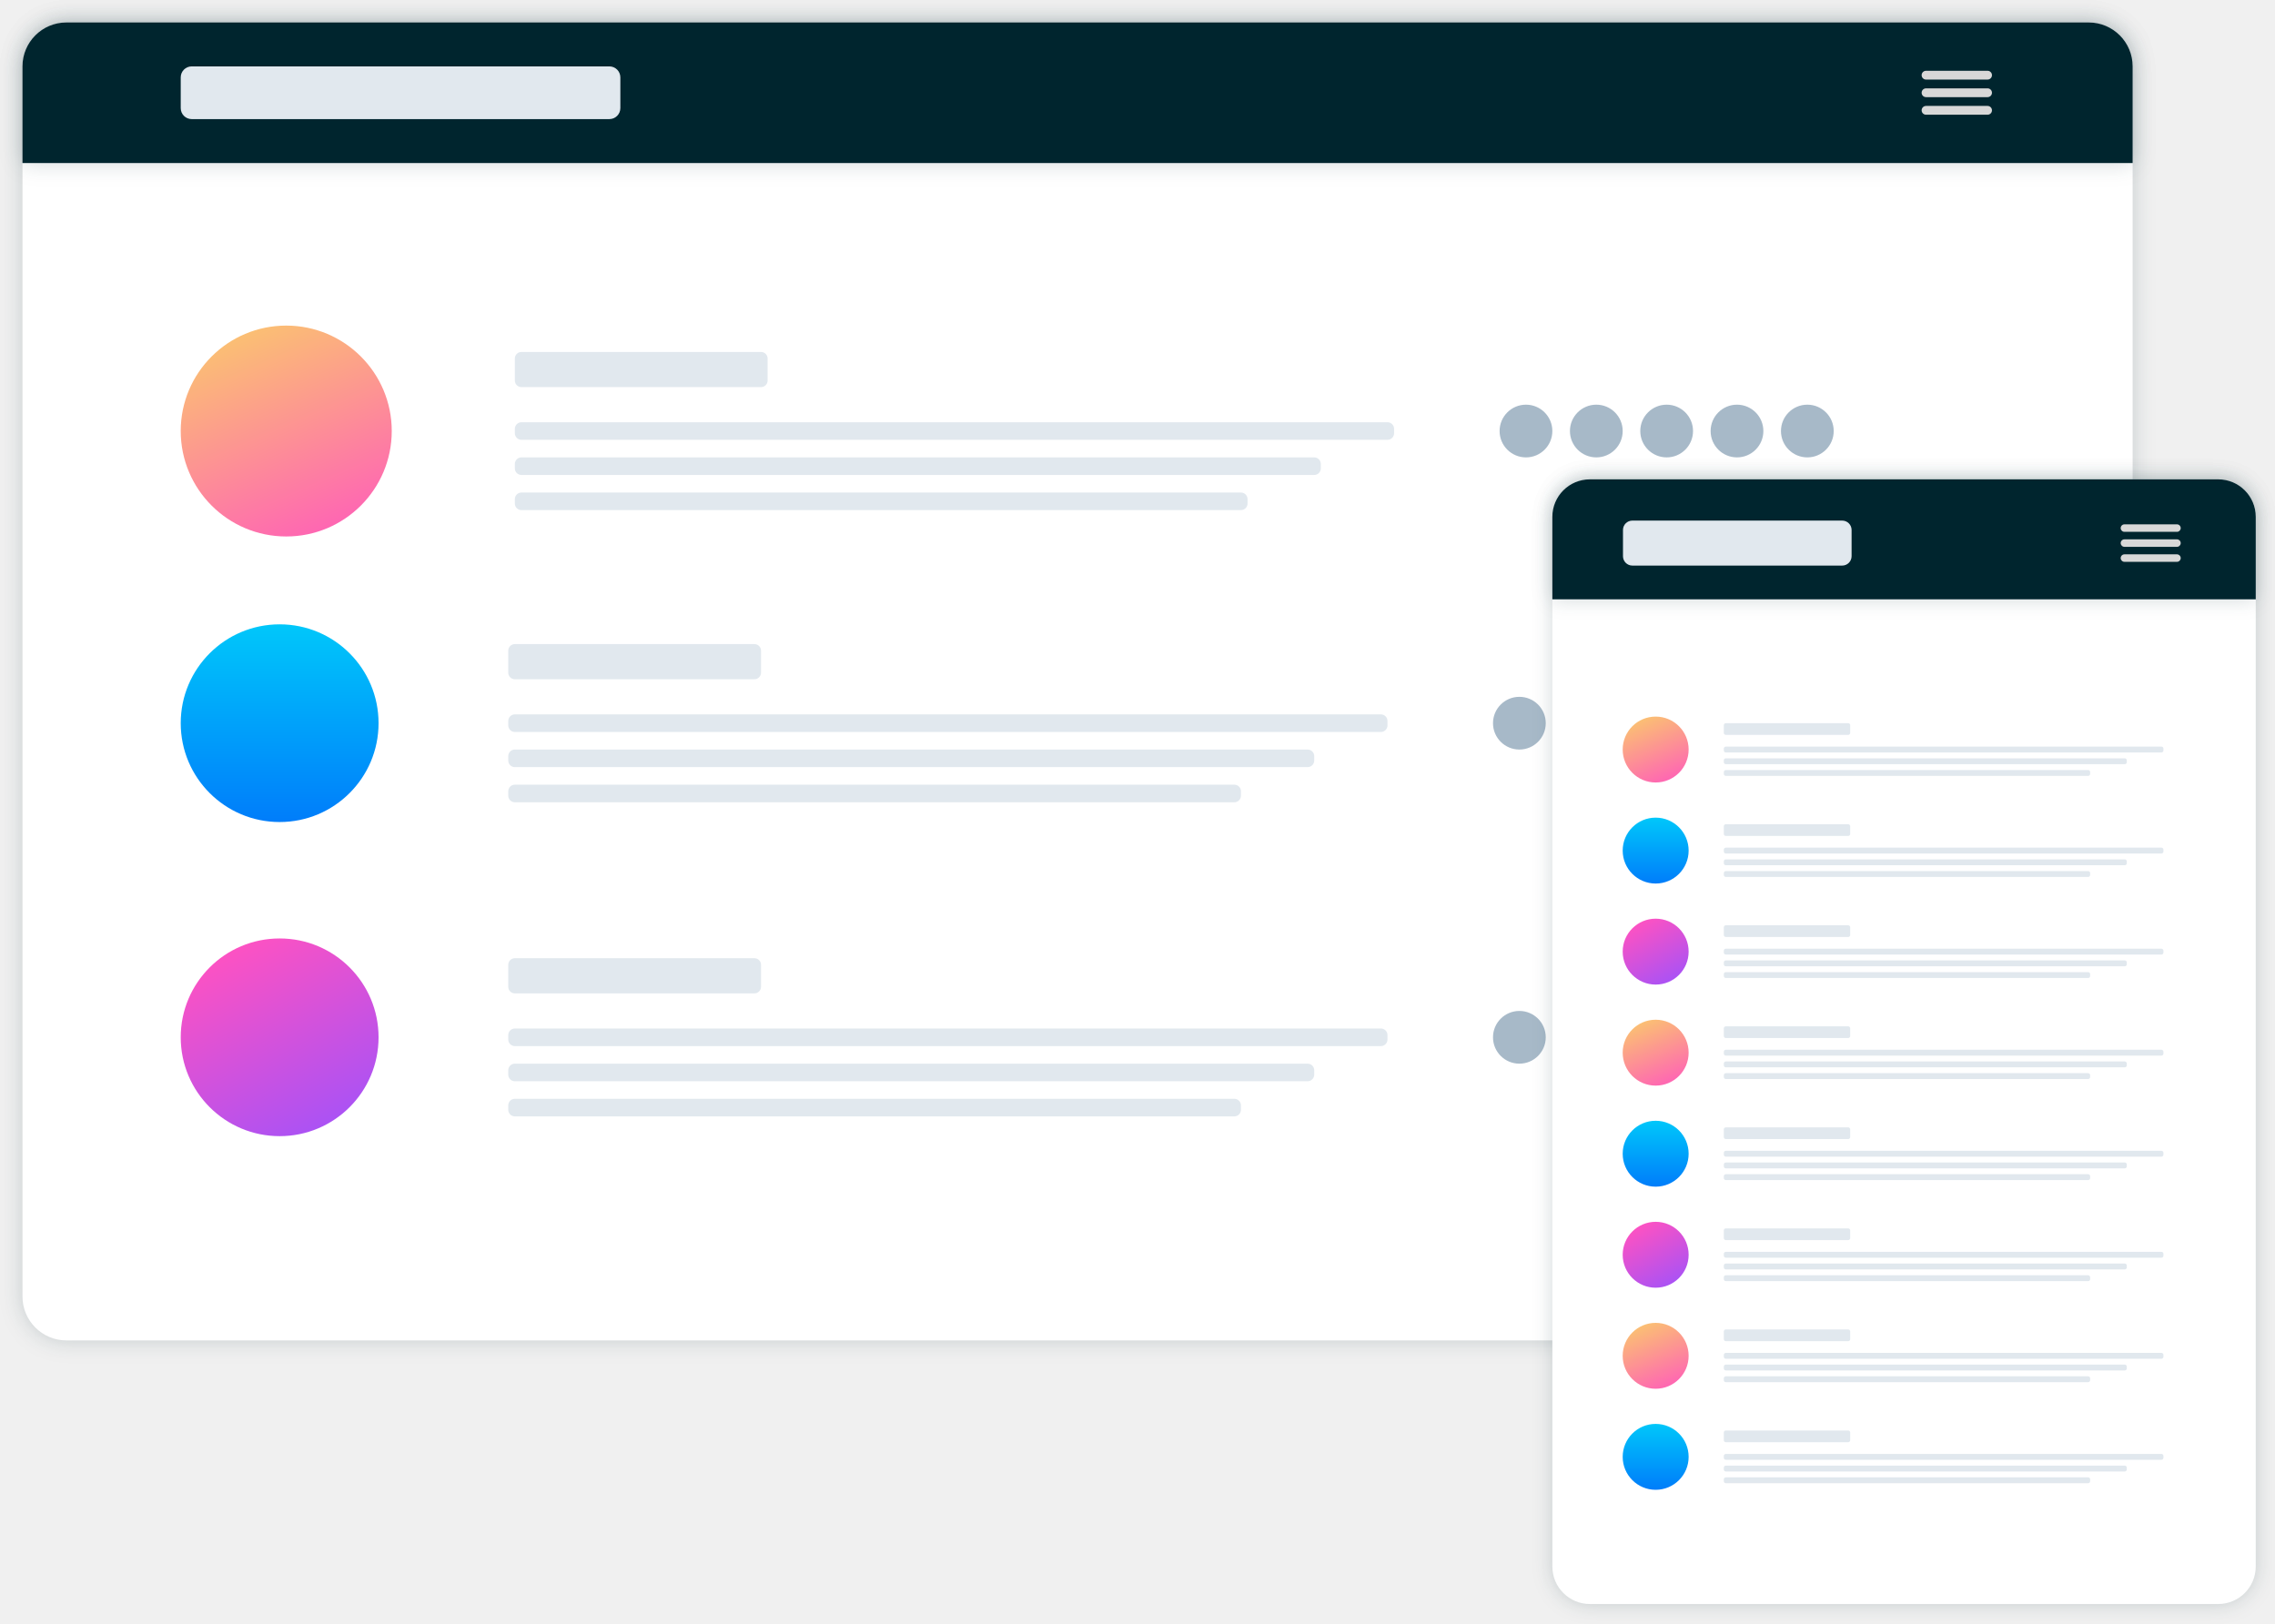
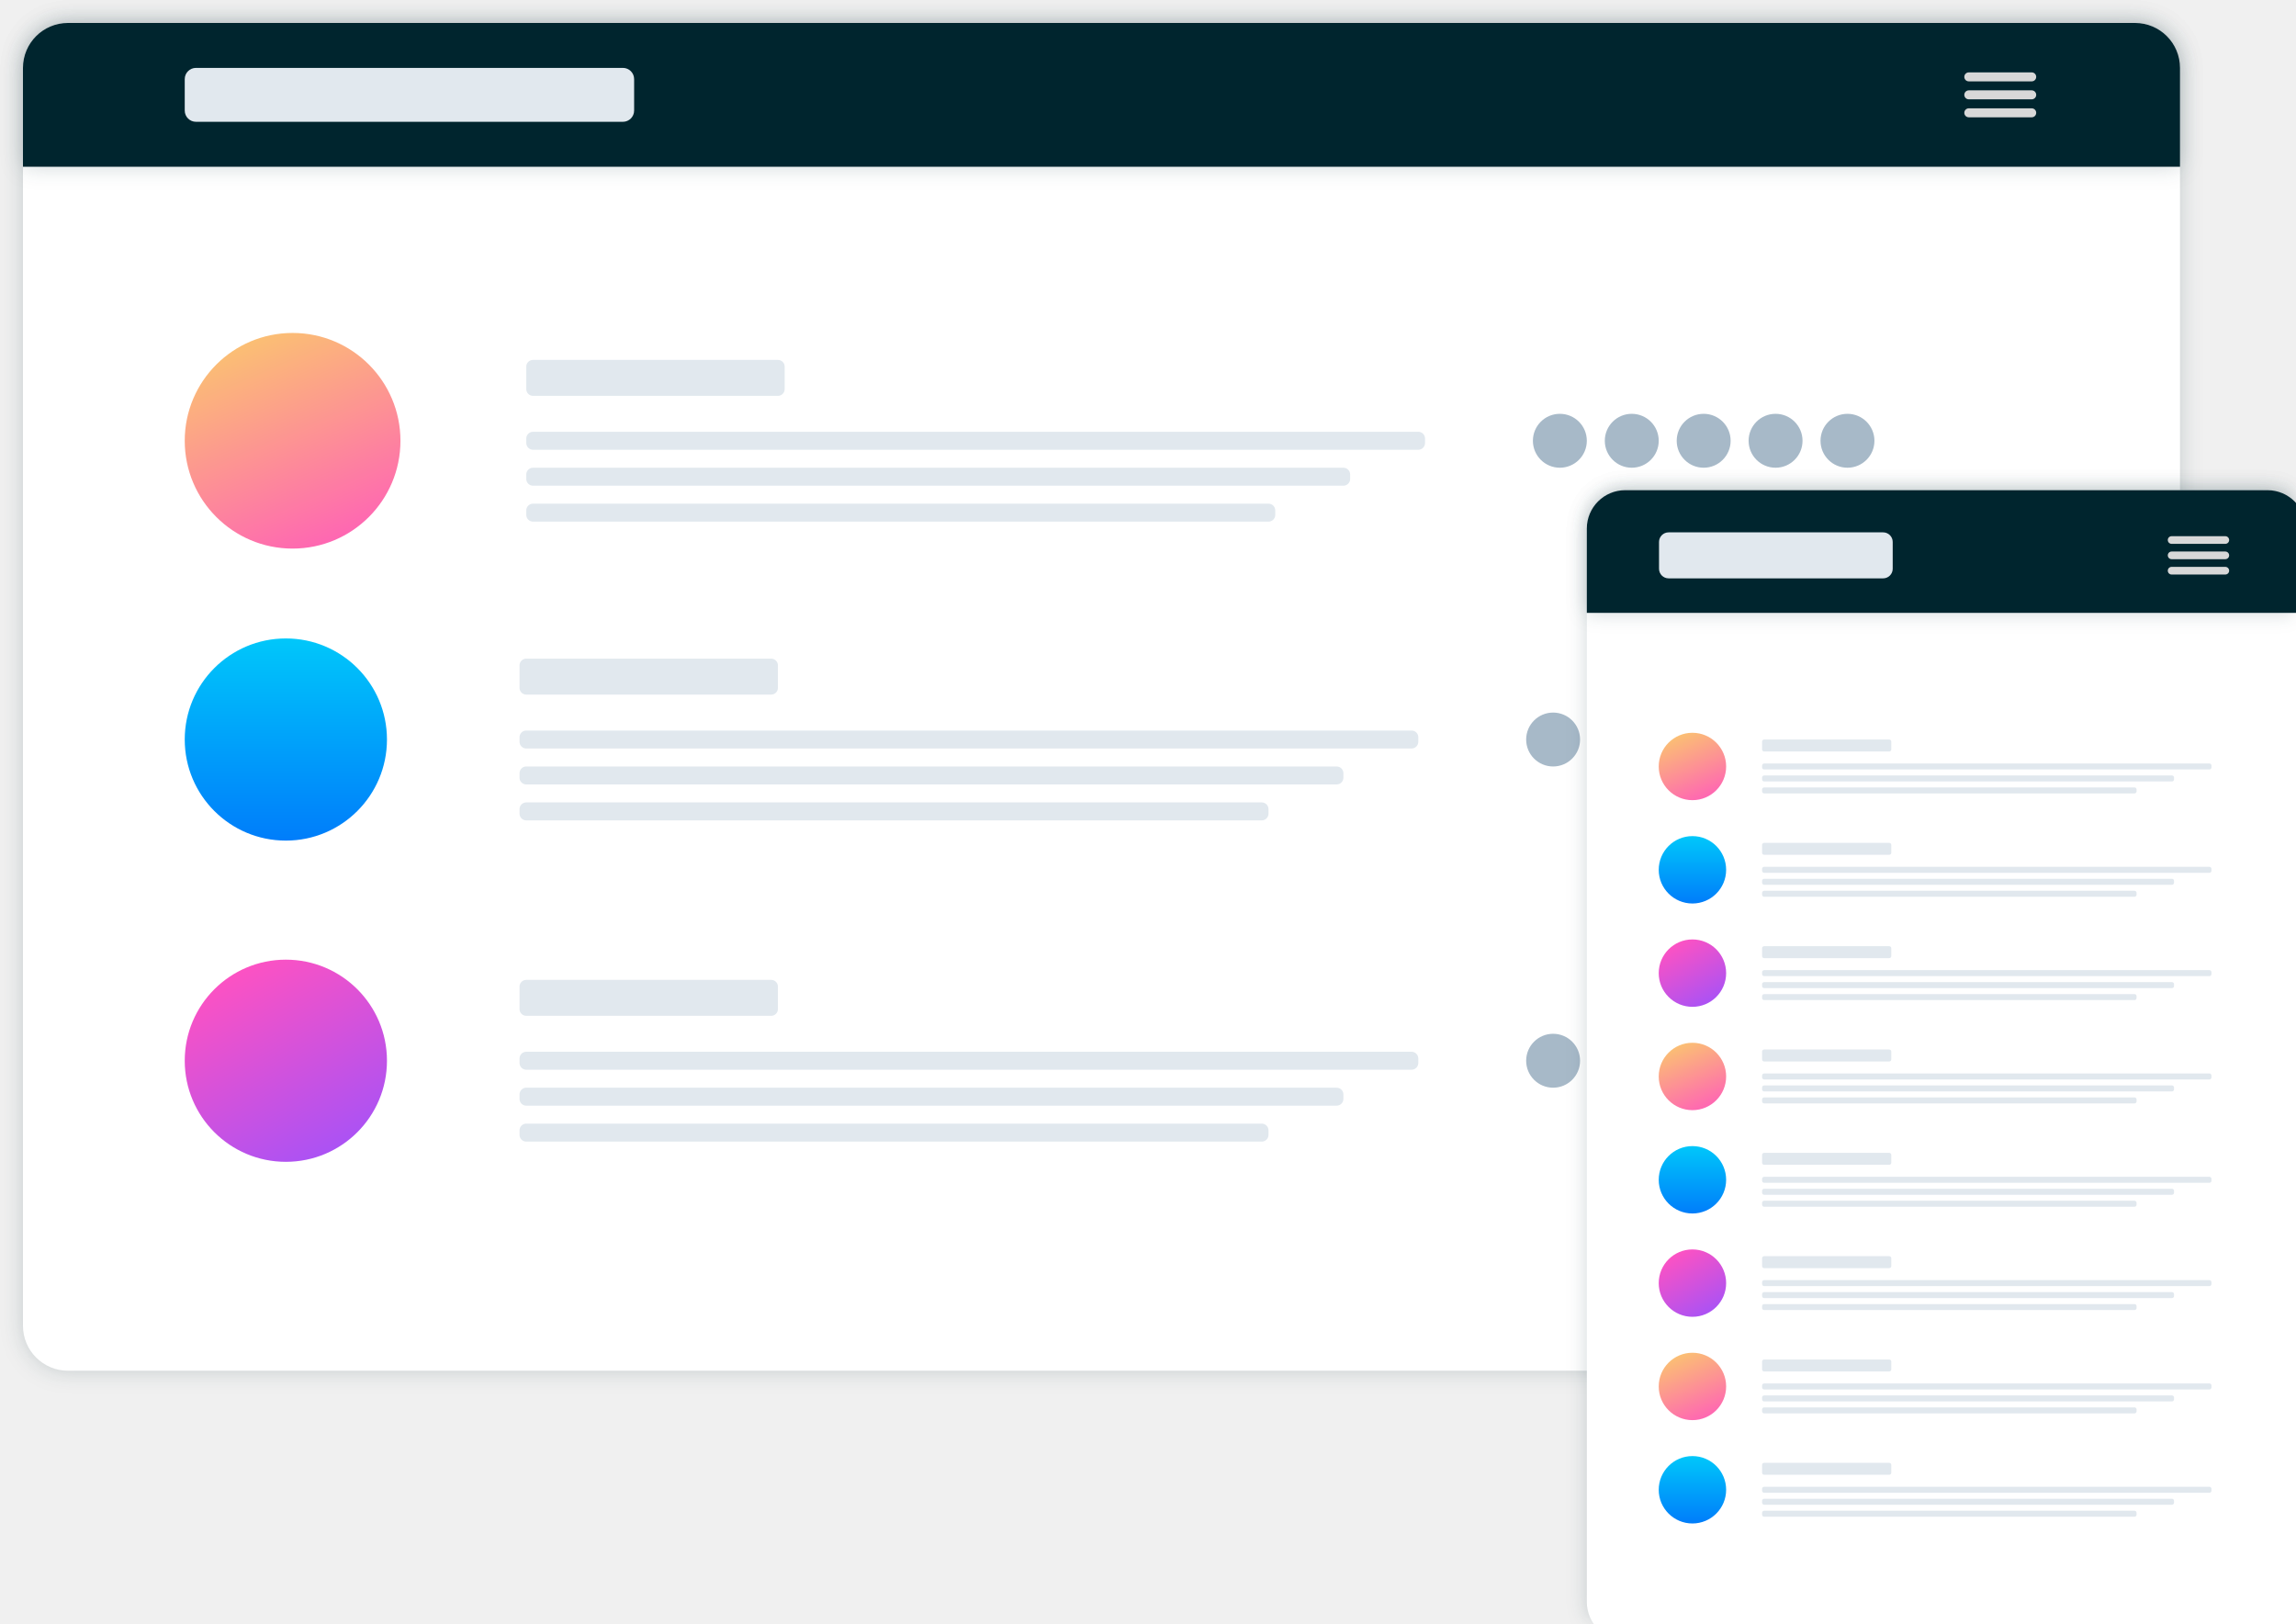
- <svg xmlns="http://www.w3.org/2000/svg" xmlns:xlink="http://www.w3.org/1999/xlink" width="709" height="506">
+ <svg xmlns="http://www.w3.org/2000/svg" xmlns:xlink="http://www.w3.org/1999/xlink" width="700" height="495">
  <defs>
    <rect id="b" width="657.638" height="410.833" rx="13.701" />
    <filter x="-1.6%" y="-2.6%" width="103.2%" height="105.1%" filterUnits="objectBoundingBox" id="a">
      <feOffset in="SourceAlpha" result="shadowOffsetOuter1" />
      <feGaussianBlur stdDeviation="3.5" in="shadowOffsetOuter1" result="shadowBlurOuter1" />
      <feColorMatrix values="0 0 0 0 0 0 0 0 0 0.145 0 0 0 0 0.18 0 0 0 0.182 0" in="shadowBlurOuter1" />
    </filter>
    <path d="M13.7 0h630.237c7.567 0 13.7 6.134 13.7 13.7v30.122H0V13.701C0 6.134 6.134 0 13.7 0z" id="d" />
    <filter x="-1.6%" y="-24%" width="103.2%" height="147.9%" filterUnits="objectBoundingBox" id="c">
      <feOffset in="SourceAlpha" result="shadowOffsetOuter1" />
      <feGaussianBlur stdDeviation="3.5" in="shadowOffsetOuter1" result="shadowBlurOuter1" />
      <feColorMatrix values="0 0 0 0 0 0 0 0 0 0.145 0 0 0 0 0.18 0 0 0 0.182 0" in="shadowBlurOuter1" />
    </filter>
    <linearGradient x1="14.811%" y1="-22.362%" x2="75.996%" y2="119.406%" id="e">
      <stop stop-color="#FAD961" offset="0%" />
      <stop stop-color="#FF52C1" offset="100%" />
    </linearGradient>
    <linearGradient x1="50%" y1="0%" x2="50%" y2="100%" id="f">
      <stop stop-color="#00C7FA" offset="0%" />
      <stop stop-color="#007DFA" offset="100%" />
    </linearGradient>
    <linearGradient x1="28.973%" y1="0%" x2="90.2%" y2="111.244%" id="g">
      <stop stop-color="#FF52C1" offset="0%" />
      <stop stop-color="#9952FF" offset="100%" />
    </linearGradient>
    <path d="M11.691 0h195.83c6.457 0 11.692 5.234 11.692 11.691v327.195c0 6.457-5.235 11.692-11.692 11.692H11.691C5.234 350.578 0 345.343 0 338.886V11.691C0 5.234 5.234 0 11.691 0z" id="i" />
    <filter x="-4.1%" y="-2.6%" width="108.2%" height="105.1%" filterUnits="objectBoundingBox" id="h">
      <feOffset in="SourceAlpha" result="shadowOffsetOuter1" />
      <feGaussianBlur stdDeviation="3" in="shadowOffsetOuter1" result="shadowBlurOuter1" />
      <feColorMatrix values="0 0 0 0 0 0 0 0 0 0.145 0 0 0 0 0.18 0 0 0 0.182 0" in="shadowBlurOuter1" />
    </filter>
    <path d="M11.691 0h195.83c6.457 0 11.692 5.234 11.692 11.691v25.704H0V11.691C0 5.234 5.234 0 11.691 0z" id="k" />
    <filter x="-4.1%" y="-24.1%" width="108.2%" height="148.1%" filterUnits="objectBoundingBox" id="j">
      <feOffset in="SourceAlpha" result="shadowOffsetOuter1" />
      <feGaussianBlur stdDeviation="3" in="shadowOffsetOuter1" result="shadowBlurOuter1" />
      <feColorMatrix values="0 0 0 0 0 0 0 0 0 0.145 0 0 0 0 0.18 0 0 0 0.182 0" in="shadowBlurOuter1" />
    </filter>
  </defs>
  <g fill="none" fill-rule="evenodd">
    <g transform="translate(7 7)">
      <use fill="#000" filter="url(#a)" xlink:href="#b" />
      <use fill="#FFF" xlink:href="#b" />
      <use fill="#000" filter="url(#c)" xlink:href="#d" />
      <use fill="#00252E" xlink:href="#d" />
      <rect fill="#E1E8EE" x="49.323" y="13.694" width="137.008" height="16.433" rx="3.425" />
      <g transform="translate(591.874 15.064)" fill="#D8D8D8">
        <rect width="21.921" height="2.739" rx="1.369" />
        <rect y="5.478" width="21.921" height="2.739" rx="1.369" />
        <rect y="10.956" width="21.921" height="2.739" rx="1.369" />
      </g>
      <g transform="translate(49.323 94.492)">
        <ellipse fill="url(#e)" cx="32.882" cy="32.867" rx="32.882" ry="32.867" />
        <g transform="translate(104.126 8.217)" fill="#E1E8EE">
          <rect width="78.78" height="10.956" rx="2.055" />
          <rect y="21.911" width="274.016" height="5.478" rx="2.055" />
          <rect y="32.867" width="251.181" height="5.478" rx="2.055" />
          <rect y="43.822" width="228.346" height="5.478" rx="2.055" />
        </g>
        <g transform="translate(411.024 24.65)" fill="#A7B9C8">
          <ellipse cx="8.22" cy="8.217" rx="8.22" ry="8.217" />
          <ellipse cx="52.063" cy="8.217" rx="8.22" ry="8.217" />
          <ellipse cx="30.142" cy="8.217" rx="8.22" ry="8.217" />
          <ellipse cx="73.984" cy="8.217" rx="8.22" ry="8.217" />
          <ellipse cx="95.906" cy="8.217" rx="8.22" ry="8.217" />
        </g>
      </g>
      <g transform="translate(49.323 187.614)">
        <ellipse fill="url(#f)" cx="30.827" cy="30.813" rx="30.827" ry="30.813" />
        <g transform="translate(102.07 6.162)" fill="#E1E8EE">
          <rect width="78.78" height="10.956" rx="2.055" />
          <rect y="21.911" width="274.016" height="5.478" rx="2.055" />
          <rect y="32.867" width="251.181" height="5.478" rx="2.055" />
          <rect y="43.822" width="228.346" height="5.478" rx="2.055" />
        </g>
        <g transform="translate(408.969 22.596)" fill="#A7B9C8">
          <ellipse cx="8.22" cy="8.217" rx="8.22" ry="8.217" />
          <ellipse cx="52.063" cy="8.217" rx="8.22" ry="8.217" />
          <ellipse cx="30.142" cy="8.217" rx="8.22" ry="8.217" />
        </g>
      </g>
      <g transform="translate(49.323 285.53)">
        <ellipse fill="url(#g)" cx="30.827" cy="30.813" rx="30.827" ry="30.813" />
        <g transform="translate(102.07 6.162)" fill="#E1E8EE">
          <rect width="78.78" height="10.956" rx="2.055" />
          <rect y="21.911" width="274.016" height="5.478" rx="2.055" />
          <rect y="32.867" width="251.181" height="5.478" rx="2.055" />
          <rect y="43.822" width="228.346" height="5.478" rx="2.055" />
        </g>
        <g transform="translate(408.969 22.596)" fill="#A7B9C8">
          <ellipse cx="8.22" cy="8.217" rx="8.22" ry="8.217" />
          <ellipse cx="52.063" cy="8.217" rx="8.22" ry="8.217" />
          <ellipse cx="30.142" cy="8.217" rx="8.22" ry="8.217" />
          <ellipse cx="73.984" cy="8.217" rx="8.22" ry="8.217" />
        </g>
      </g>
    </g>
    <g transform="translate(483.787 149.422)">
      <use fill="#000" filter="url(#h)" xlink:href="#i" />
      <use fill="#FFF" xlink:href="#i" />
    </g>
    <g transform="translate(483.787 149.422)">
      <use fill="#000" filter="url(#j)" xlink:href="#k" />
      <use fill="#00252E" xlink:href="#k" />
    </g>
    <g transform="translate(505.8 162.277)">
      <rect fill="#E1E8EE" width="71.244" height="14.023" rx="2.923" />
      <g transform="translate(155.111 1.169)" fill="#D8D8D8">
        <rect width="18.706" height="2.337" rx="1.169" />
        <rect y="4.674" width="18.706" height="2.337" rx="1.169" />
        <rect y="9.349" width="18.706" height="2.337" rx="1.169" />
      </g>
    </g>
    <g transform="translate(505.709 223.372)">
      <ellipse fill="url(#e)" cx="10.276" cy="10.271" rx="10.276" ry="10.271" />
      <g transform="translate(31.512 2.054)" fill="#E1E8EE">
        <rect width="39.39" height="3.652" rx=".63" />
        <rect y="7.304" width="137.008" height="1.826" rx=".63" />
        <rect y="10.956" width="125.591" height="1.826" rx=".63" />
        <rect y="14.607" width="114.173" height="1.826" rx=".63" />
      </g>
    </g>
    <g transform="translate(505.709 317.864)">
      <ellipse fill="url(#e)" cx="10.276" cy="10.271" rx="10.276" ry="10.271" />
      <g transform="translate(31.512 2.054)" fill="#E1E8EE">
        <rect width="39.39" height="3.652" rx=".63" />
        <rect y="7.304" width="137.008" height="1.826" rx=".63" />
        <rect y="10.956" width="125.591" height="1.826" rx=".63" />
        <rect y="14.607" width="114.173" height="1.826" rx=".63" />
      </g>
    </g>
    <g transform="translate(505.709 254.87)">
      <g transform="translate(31.512 2.054)" fill="#E1E8EE">
        <rect width="39.39" height="3.652" rx=".63" />
        <rect y="7.304" width="137.008" height="1.826" rx=".63" />
        <rect y="10.956" width="125.591" height="1.826" rx=".63" />
        <rect y="14.607" width="114.173" height="1.826" rx=".63" />
      </g>
      <ellipse fill="url(#f)" cx="10.276" cy="10.271" rx="10.276" ry="10.271" />
    </g>
    <g transform="translate(505.709 349.361)">
      <g transform="translate(31.512 2.054)" fill="#E1E8EE">
        <rect width="39.39" height="3.652" rx=".63" />
        <rect y="7.304" width="137.008" height="1.826" rx=".63" />
        <rect y="10.956" width="125.591" height="1.826" rx=".63" />
        <rect y="14.607" width="114.173" height="1.826" rx=".63" />
      </g>
      <ellipse fill="url(#f)" cx="10.276" cy="10.271" rx="10.276" ry="10.271" />
    </g>
    <g transform="translate(505.709 286.367)">
      <g transform="translate(31.512 2.054)" fill="#E1E8EE">
        <rect width="39.39" height="3.652" rx=".63" />
        <rect y="7.304" width="137.008" height="1.826" rx=".63" />
        <rect y="10.956" width="125.591" height="1.826" rx=".63" />
        <rect y="14.607" width="114.173" height="1.826" rx=".63" />
      </g>
      <ellipse fill="url(#g)" cx="10.276" cy="10.271" rx="10.276" ry="10.271" />
    </g>
    <g transform="translate(505.709 380.858)">
      <g transform="translate(31.512 2.054)" fill="#E1E8EE">
        <rect width="39.39" height="3.652" rx=".63" />
        <rect y="7.304" width="137.008" height="1.826" rx=".63" />
        <rect y="10.956" width="125.591" height="1.826" rx=".63" />
        <rect y="14.607" width="114.173" height="1.826" rx=".63" />
      </g>
      <ellipse fill="url(#g)" cx="10.276" cy="10.271" rx="10.276" ry="10.271" />
    </g>
    <g transform="translate(505.709 412.356)">
      <ellipse fill="url(#e)" cx="10.276" cy="10.271" rx="10.276" ry="10.271" />
      <g transform="translate(31.512 2.054)" fill="#E1E8EE">
        <rect width="39.39" height="3.652" rx=".63" />
        <rect y="7.304" width="137.008" height="1.826" rx=".63" />
        <rect y="10.956" width="125.591" height="1.826" rx=".63" />
        <rect y="14.607" width="114.173" height="1.826" rx=".63" />
      </g>
    </g>
    <g transform="translate(505.709 443.853)">
      <g transform="translate(31.512 2.054)" fill="#E1E8EE">
        <rect width="39.39" height="3.652" rx=".63" />
        <rect y="7.304" width="137.008" height="1.826" rx=".63" />
        <rect y="10.956" width="125.591" height="1.826" rx=".63" />
        <rect y="14.607" width="114.173" height="1.826" rx=".63" />
      </g>
      <ellipse fill="url(#f)" cx="10.276" cy="10.271" rx="10.276" ry="10.271" />
    </g>
  </g>
</svg>
